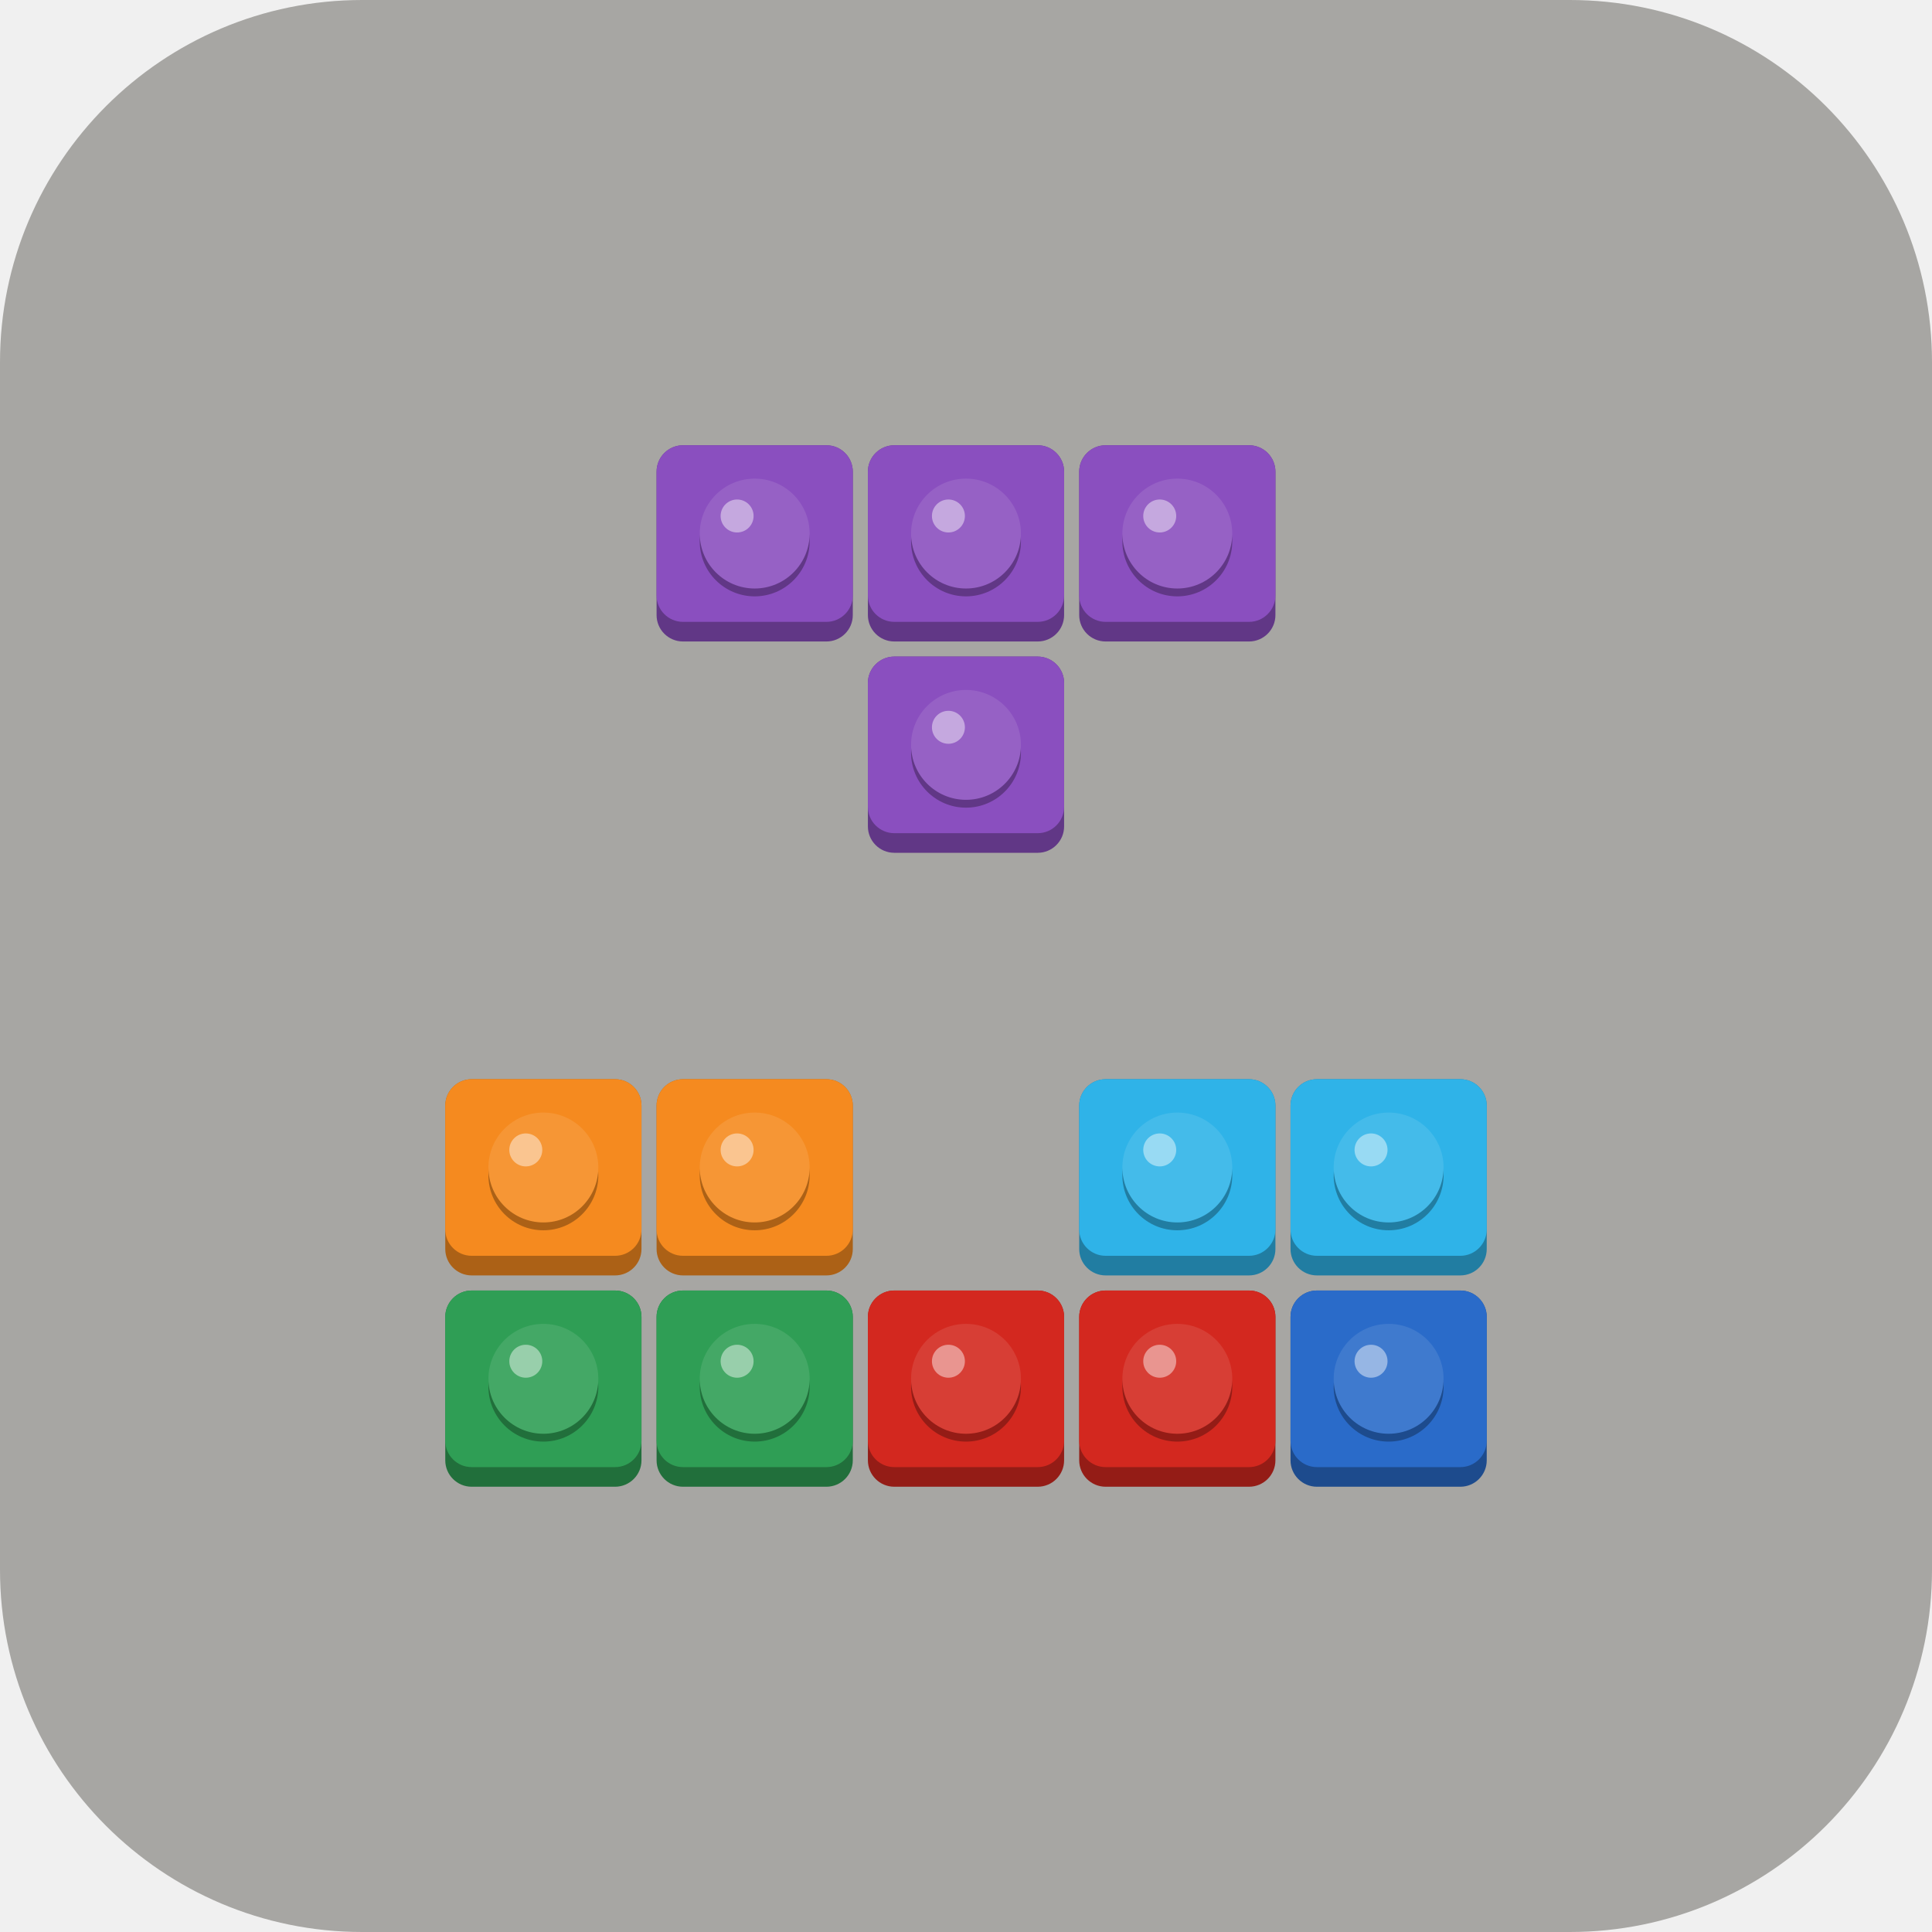
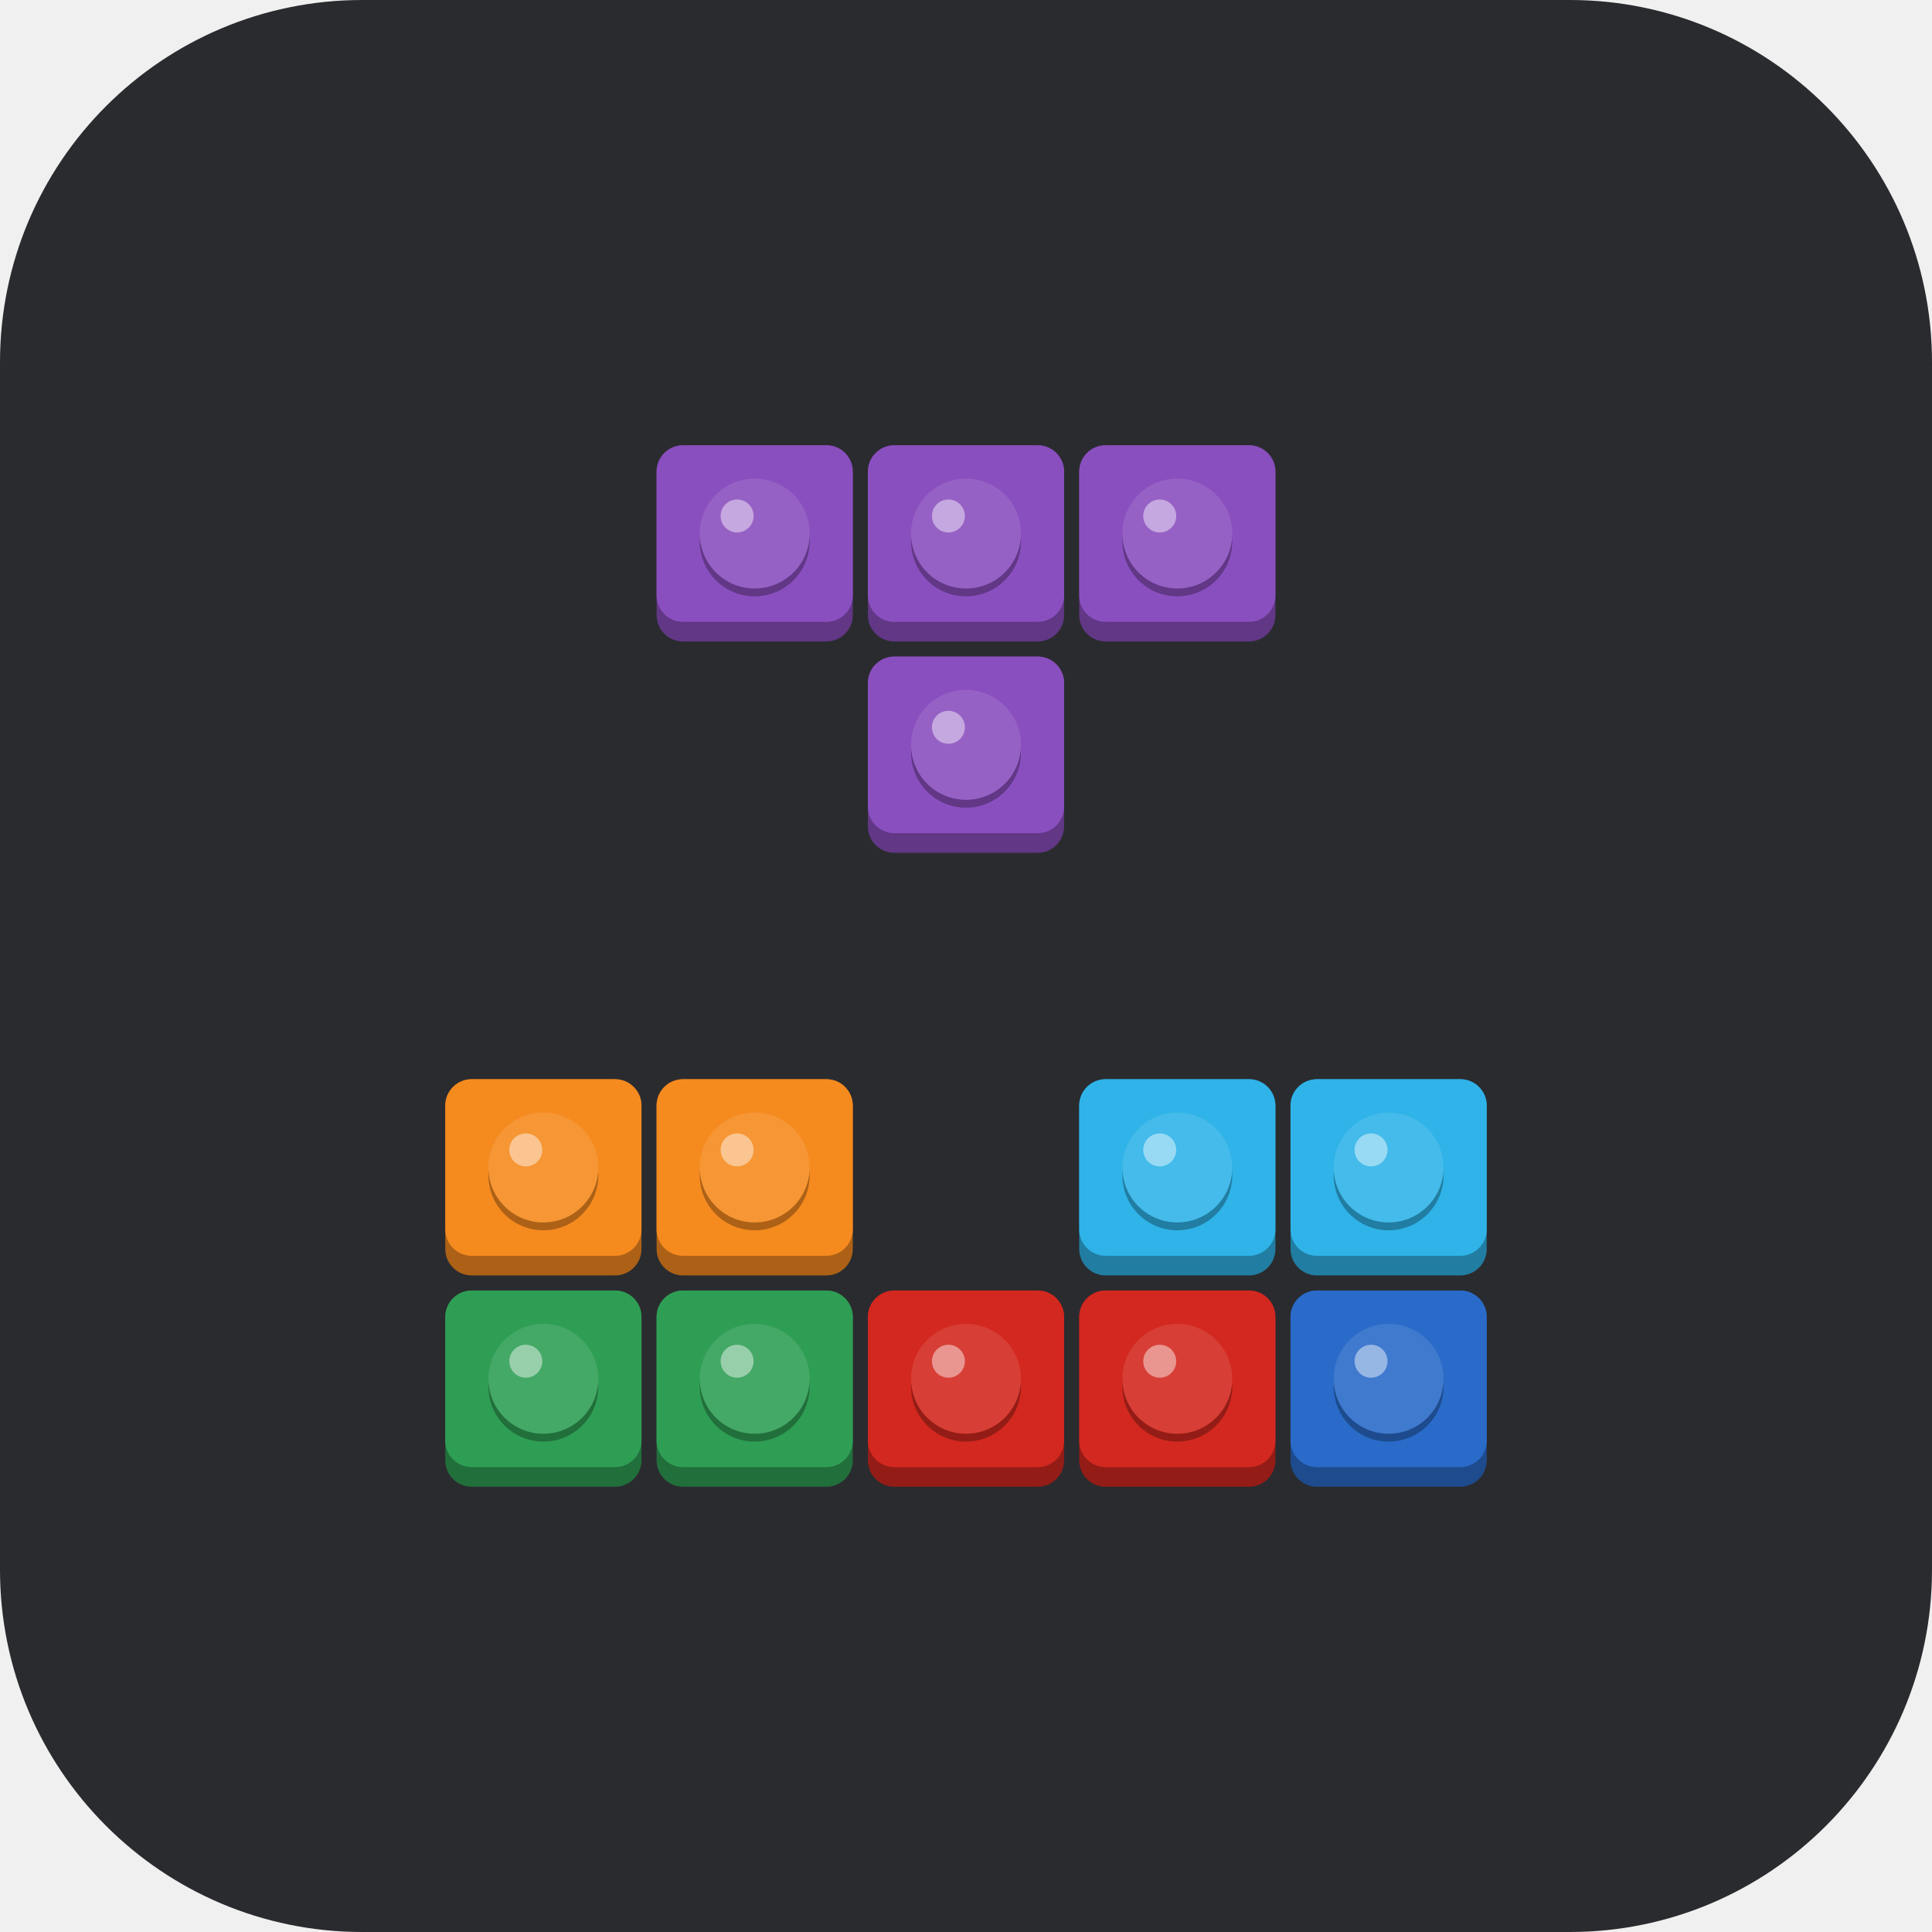
<svg xmlns="http://www.w3.org/2000/svg" viewBox="0 0 512 512">
-   <rect width="512" height="512" rx="96" fill="#a7a6a3" />
+   <rect width="512" height="512" rx="96" fill="#2a2b2f" />
  <rect x="174" y="118" width="52" height="52" rx="7" fill="#613786" />
  <rect x="174" y="118" width="52" height="46.8" rx="7" fill="#8a4fbf" />
  <circle cx="200.0" cy="143.48" r="14.56" fill="#613786" />
  <circle cx="200.0" cy="141.4" r="14.56" fill="#9661c5" />
  <circle cx="195.341" cy="136.741" r="4.368" fill="#fff" opacity=".45" />
  <rect x="230" y="118" width="52" height="52" rx="7" fill="#613786" />
  <rect x="230" y="118" width="52" height="46.8" rx="7" fill="#8a4fbf" />
  <circle cx="256.0" cy="143.48" r="14.56" fill="#613786" />
  <circle cx="256.0" cy="141.4" r="14.56" fill="#9661c5" />
  <circle cx="251.341" cy="136.741" r="4.368" fill="#fff" opacity=".45" />
  <rect x="286" y="118" width="52" height="52" rx="7" fill="#613786" />
  <rect x="286" y="118" width="52" height="46.8" rx="7" fill="#8a4fbf" />
  <circle cx="312.0" cy="143.48" r="14.56" fill="#613786" />
  <circle cx="312.0" cy="141.4" r="14.56" fill="#9661c5" />
  <circle cx="307.341" cy="136.741" r="4.368" fill="#fff" opacity=".45" />
  <rect x="230" y="174" width="52" height="52" rx="7" fill="#613786" />
  <rect x="230" y="174" width="52" height="46.8" rx="7" fill="#8a4fbf" />
  <circle cx="256.0" cy="199.48" r="14.56" fill="#613786" />
  <circle cx="256.0" cy="197.4" r="14.56" fill="#9661c5" />
  <circle cx="251.341" cy="192.741" r="4.368" fill="#fff" opacity=".45" />
  <rect x="118" y="286" width="52" height="52" rx="7" fill="#ac6116" />
  <rect x="118" y="286" width="52" height="46.8" rx="7" fill="#f58a1f" />
  <circle cx="144.0" cy="311.48" r="14.56" fill="#ac6116" />
  <circle cx="144.0" cy="309.4" r="14.56" fill="#f69635" />
  <circle cx="139.341" cy="304.741" r="4.368" fill="#fff" opacity=".45" />
  <rect x="174" y="286" width="52" height="52" rx="7" fill="#ac6116" />
  <rect x="174" y="286" width="52" height="46.8" rx="7" fill="#f58a1f" />
  <circle cx="200.0" cy="311.48" r="14.56" fill="#ac6116" />
  <circle cx="200.0" cy="309.4" r="14.56" fill="#f69635" />
  <circle cx="195.341" cy="304.741" r="4.368" fill="#fff" opacity=".45" />
  <rect x="286" y="286" width="52" height="52" rx="7" fill="#217da2" />
  <rect x="286" y="286" width="52" height="46.8" rx="7" fill="#2fb3e8" />
  <circle cx="312.0" cy="311.48" r="14.56" fill="#217da2" />
  <circle cx="312.0" cy="309.4" r="14.56" fill="#44bbea" />
  <circle cx="307.341" cy="304.741" r="4.368" fill="#fff" opacity=".45" />
  <rect x="342" y="286" width="52" height="52" rx="7" fill="#217da2" />
  <rect x="342" y="286" width="52" height="46.8" rx="7" fill="#2fb3e8" />
  <circle cx="368.0" cy="311.48" r="14.56" fill="#217da2" />
  <circle cx="368.0" cy="309.4" r="14.56" fill="#44bbea" />
  <circle cx="363.341" cy="304.741" r="4.368" fill="#fff" opacity=".45" />
  <rect x="118" y="342" width="52" height="52" rx="7" fill="#216f3b" />
  <rect x="118" y="342" width="52" height="46.8" rx="7" fill="#2f9e55" />
  <circle cx="144.0" cy="367.48" r="14.56" fill="#216f3b" />
  <circle cx="144.0" cy="365.4" r="14.56" fill="#44a866" />
  <circle cx="139.341" cy="360.741" r="4.368" fill="#fff" opacity=".45" />
  <rect x="174" y="342" width="52" height="52" rx="7" fill="#216f3b" />
  <rect x="174" y="342" width="52" height="46.8" rx="7" fill="#2f9e55" />
  <circle cx="200.0" cy="367.48" r="14.56" fill="#216f3b" />
  <circle cx="200.0" cy="365.4" r="14.56" fill="#44a866" />
  <circle cx="195.341" cy="360.741" r="4.368" fill="#fff" opacity=".45" />
  <rect x="230" y="342" width="52" height="52" rx="7" fill="#941c16" />
  <rect x="230" y="342" width="52" height="46.8" rx="7" fill="#d3281f" />
  <circle cx="256.0" cy="367.48" r="14.56" fill="#941c16" />
  <circle cx="256.0" cy="365.4" r="14.56" fill="#d73e35" />
  <circle cx="251.341" cy="360.741" r="4.368" fill="#fff" opacity=".45" />
  <rect x="286" y="342" width="52" height="52" rx="7" fill="#941c16" />
  <rect x="286" y="342" width="52" height="46.8" rx="7" fill="#d3281f" />
  <circle cx="312.0" cy="367.48" r="14.56" fill="#941c16" />
  <circle cx="312.0" cy="365.4" r="14.56" fill="#d73e35" />
  <circle cx="307.341" cy="360.741" r="4.368" fill="#fff" opacity=".45" />
  <rect x="342" y="342" width="52" height="52" rx="7" fill="#1d4b8d" />
  <rect x="342" y="342" width="52" height="46.8" rx="7" fill="#2a6bc9" />
  <circle cx="368.0" cy="367.48" r="14.56" fill="#1d4b8d" />
  <circle cx="368.0" cy="365.4" r="14.56" fill="#3f7ace" />
  <circle cx="363.341" cy="360.741" r="4.368" fill="#fff" opacity=".45" />
</svg>
